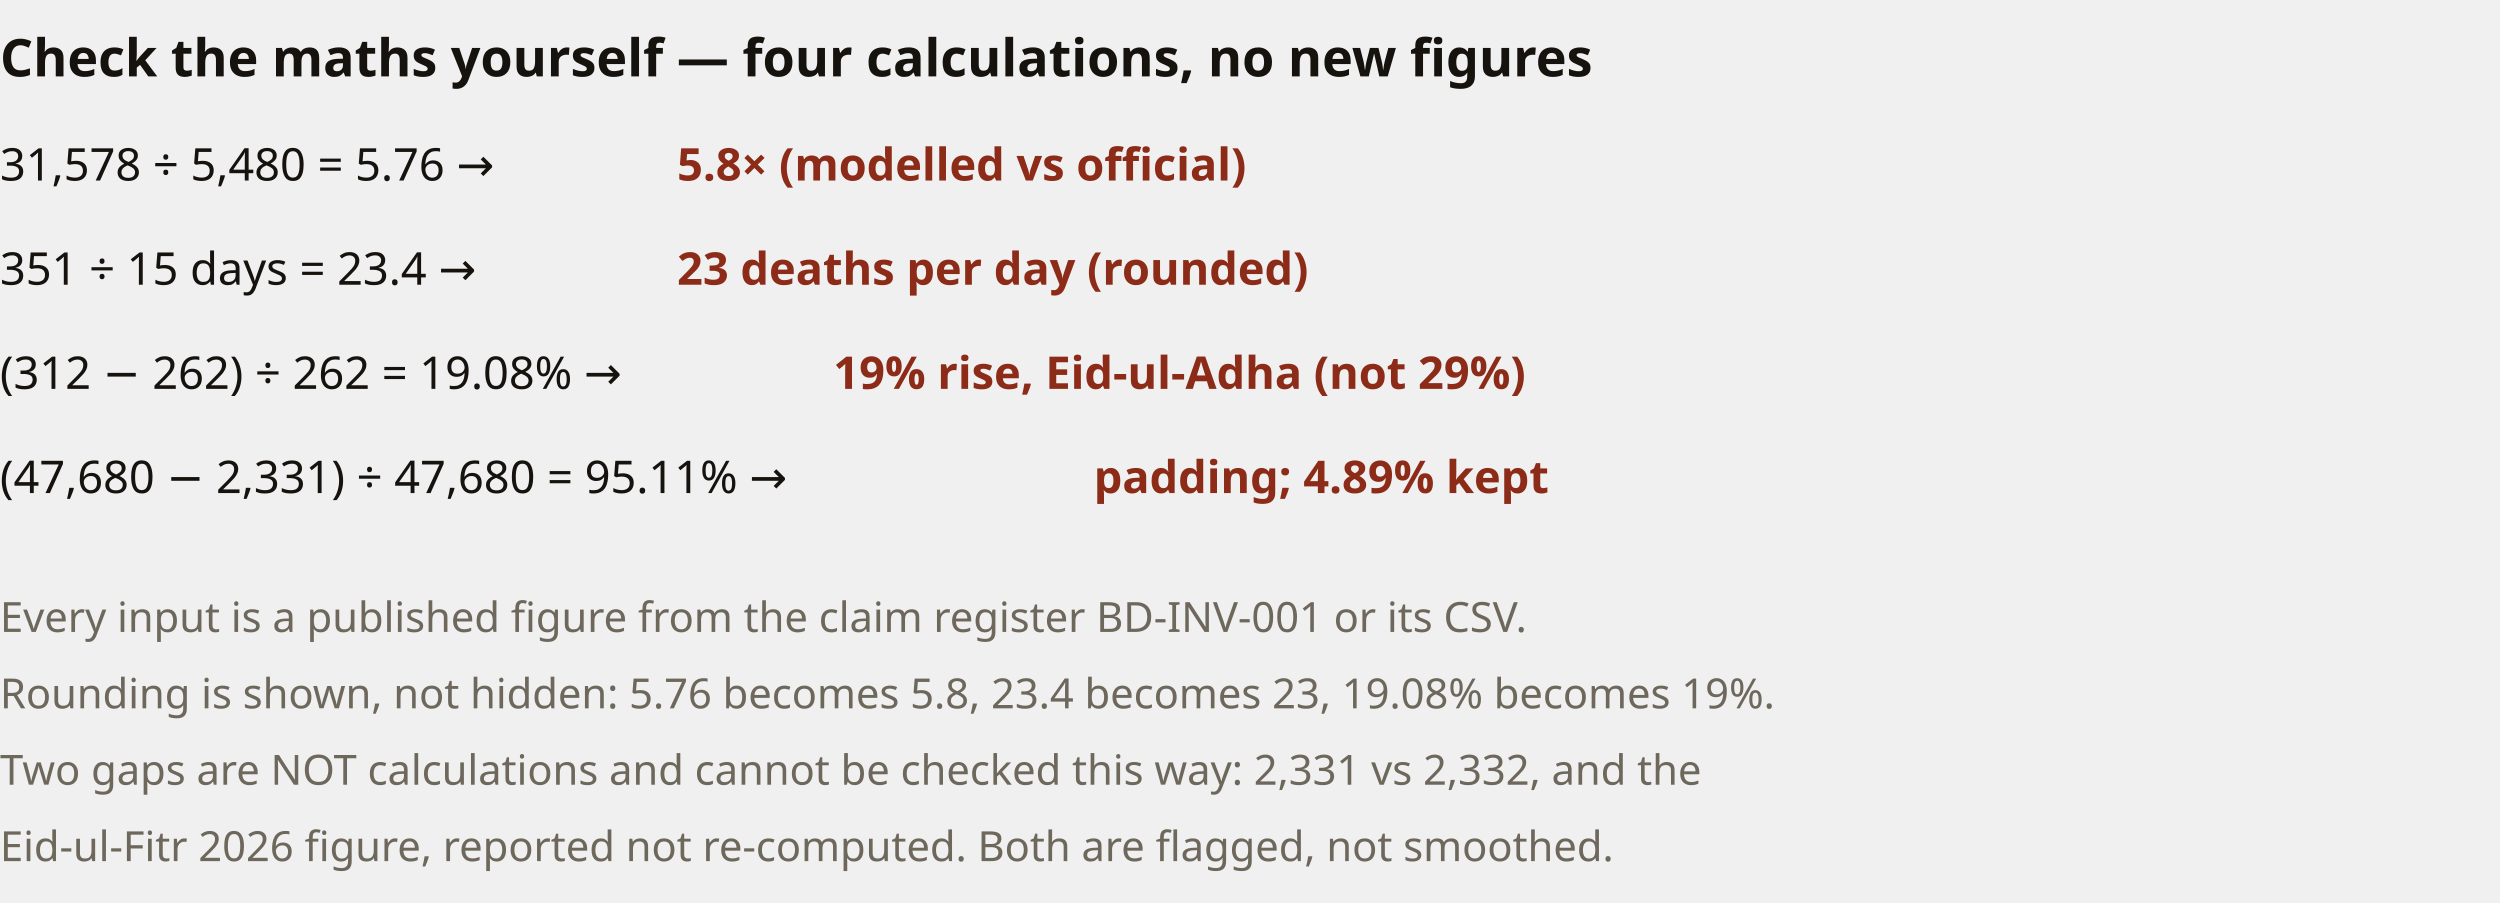
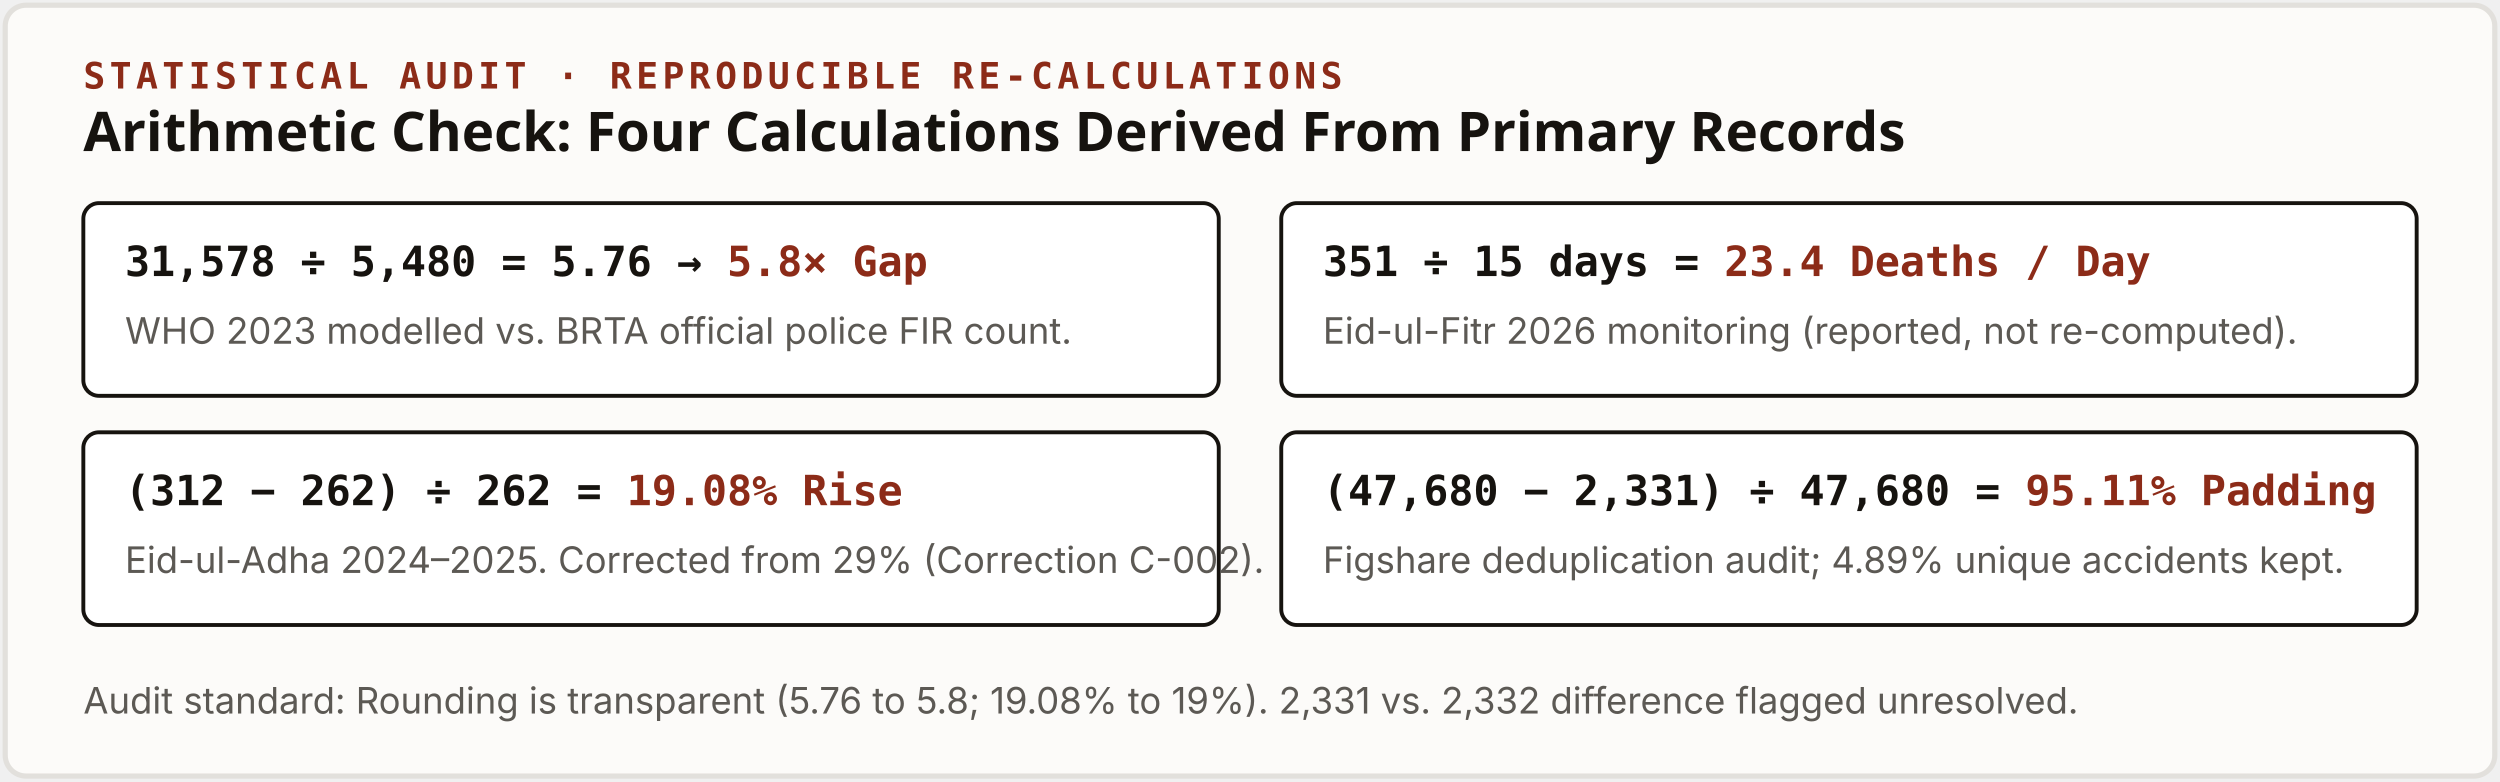
- <svg xmlns="http://www.w3.org/2000/svg" viewBox="0 0 720 260" role="img" aria-label="Arithmetic check: 31,578 divided by 5,480 equals 5.76, rounded to 5.8; 351 divided by 15 equals 23.4 per day; 312 minus 262 divided by 262 equals 19.08 percent; 47,680 minus 2,331 divided by 47,680 equals 95.11 percent padding">
-   <text x="0" y="22" font-family="system-ui, sans-serif" font-size="15" font-weight="700" fill="#16130f">Check the maths yourself — four calculations, no new figures</text>
-   <text x="0" y="52" font-family="system-ui, sans-serif" font-size="13" fill="#16130f">31,578 ÷ 5,480 = 5.76 → </text>
-   <text x="195" y="52" font-family="system-ui, sans-serif" font-size="13" font-weight="700" fill="#8c2b18">5.8× (modelled vs official)</text>
-   <text x="0" y="82" font-family="system-ui, sans-serif" font-size="13" fill="#16130f">351 ÷ 15 days = 23.4 → </text>
-   <text x="195" y="82" font-family="system-ui, sans-serif" font-size="13" font-weight="700" fill="#8c2b18">23 deaths per day (rounded)</text>
-   <text x="0" y="112" font-family="system-ui, sans-serif" font-size="13" fill="#16130f">(312 − 262) ÷ 262 = 19.08% → </text>
-   <text x="240" y="112" font-family="system-ui, sans-serif" font-size="13" font-weight="700" fill="#8c2b18">19% rise, Eid-ul-Adha (not 29%)</text>
-   <text x="0" y="142" font-family="system-ui, sans-serif" font-size="13" fill="#16130f">(47,680 − 2,331) ÷ 47,680 = 95.11% → </text>
-   <text x="315" y="142" font-family="system-ui, sans-serif" font-size="13" font-weight="700" fill="#8c2b18">padding; 4.89% kept</text>
-   <text x="0" y="182" font-family="system-ui, sans-serif" font-size="12" fill="#6d675c">Every input is a published figure from the claim register BD-INV-001 or its CSV.</text>
-   <text x="0" y="204" font-family="system-ui, sans-serif" font-size="12" fill="#6d675c">Rounding is shown, not hidden: 5.76 becomes 5.8, 23.4 becomes 23, 19.08% becomes 19%.</text>
-   <text x="0" y="226" font-family="system-ui, sans-serif" font-size="12" fill="#6d675c">Two gaps are NOT calculations and cannot be checked this way: 2,331 vs 2,332, and the</text>
-   <text x="0" y="248" font-family="system-ui, sans-serif" font-size="12" fill="#6d675c">Eid-ul-Fitr 2026 figure, reported not re-computed. Both are flagged, not smoothed.</text>
+ <svg xmlns="http://www.w3.org/2000/svg" viewBox="0 0 960 300" role="img" aria-labelledby="arith-title arith-desc">
+   <defs>
+     <style>
+       .kicker { font-family: "Space Mono", ui-monospace, monospace; font-size: 14px; font-weight: 700; fill: #8c2b18; letter-spacing: 0.12em; text-transform: uppercase; }
+       .title { font-family: "Space Grotesk", system-ui, sans-serif; font-size: 21px; font-weight: 700; fill: #16130f; }
+       .calc-box { fill: #ffffff; stroke: #16130f; stroke-width: 1.5; }
+       .formula { font-family: "Space Mono", ui-monospace, monospace; font-size: 16px; font-weight: 700; fill: #16130f; }
+       .result { font-family: "Space Mono", ui-monospace, monospace; font-size: 16px; font-weight: 700; fill: #8c2b18; }
+       .expl { font-family: system-ui, -apple-system, sans-serif; font-size: 14px; fill: #5c5954; }
+       .note { font-family: system-ui, -apple-system, sans-serif; font-size: 14px; fill: #5c5954; }
+     </style>
+   </defs>
+   <rect x="2" y="2" width="956" height="296" rx="8" fill="#fcfbf9" stroke="#e2e0dc" stroke-width="2" />
+   <text x="32" y="34" class="kicker">STATISTICAL AUDIT · REPRODUCIBLE RE-CALCULATIONS</text>
+   <text x="32" y="58" class="title">Arithmetic Check: Four Calculations Derived From Primary Records</text>
+   <g transform="translate(32, 78)">
+     <rect width="436" height="74" rx="6" class="calc-box" />
+     <text x="16" y="28" class="formula">31,578 ÷ 5,480 = 5.76 → <tspan class="result">5.8× Gap</tspan>
+     </text>
+     <text x="16" y="54" class="expl">WHO 2023 modelled vs. BRTA official police FIR count.</text>
+   </g>
+   <g transform="translate(492, 78)">
+     <rect width="436" height="74" rx="6" class="calc-box" />
+     <text x="16" y="28" class="formula">351 ÷ 15 days = <tspan class="result">23.4 Deaths / Day</tspan>
+     </text>
+     <text x="16" y="54" class="expl">Eid-ul-Fitr 2026 monitoring (reported, not re-computed).</text>
+   </g>
+   <g transform="translate(32, 166)">
+     <rect width="436" height="74" rx="6" class="calc-box" />
+     <text x="16" y="28" class="formula">(312 − 262) ÷ 262 = <tspan class="result">19.08% Rise</tspan>
+     </text>
+     <text x="16" y="54" class="expl">Eid-ul-Adha 2024–2025. Corrected from 29% (Correction C-002).</text>
+   </g>
+   <g transform="translate(492, 166)">
+     <rect width="436" height="74" rx="6" class="calc-box" />
+     <text x="16" y="28" class="formula">(47,680 − 2,331) ÷ 47,680 = <tspan class="result">95.11% Padding</tspan>
+     </text>
+     <text x="16" y="54" class="expl">Figshare deduplication audit; 4.89% unique accidents kept.</text>
+   </g>
+   <text x="32" y="274" class="note">Audit standard: Rounding is transparent (5.76 to 5.8; 19.08% to 19%). 2,331 vs. 2,332 difference flagged unresolved.</text>
</svg>
